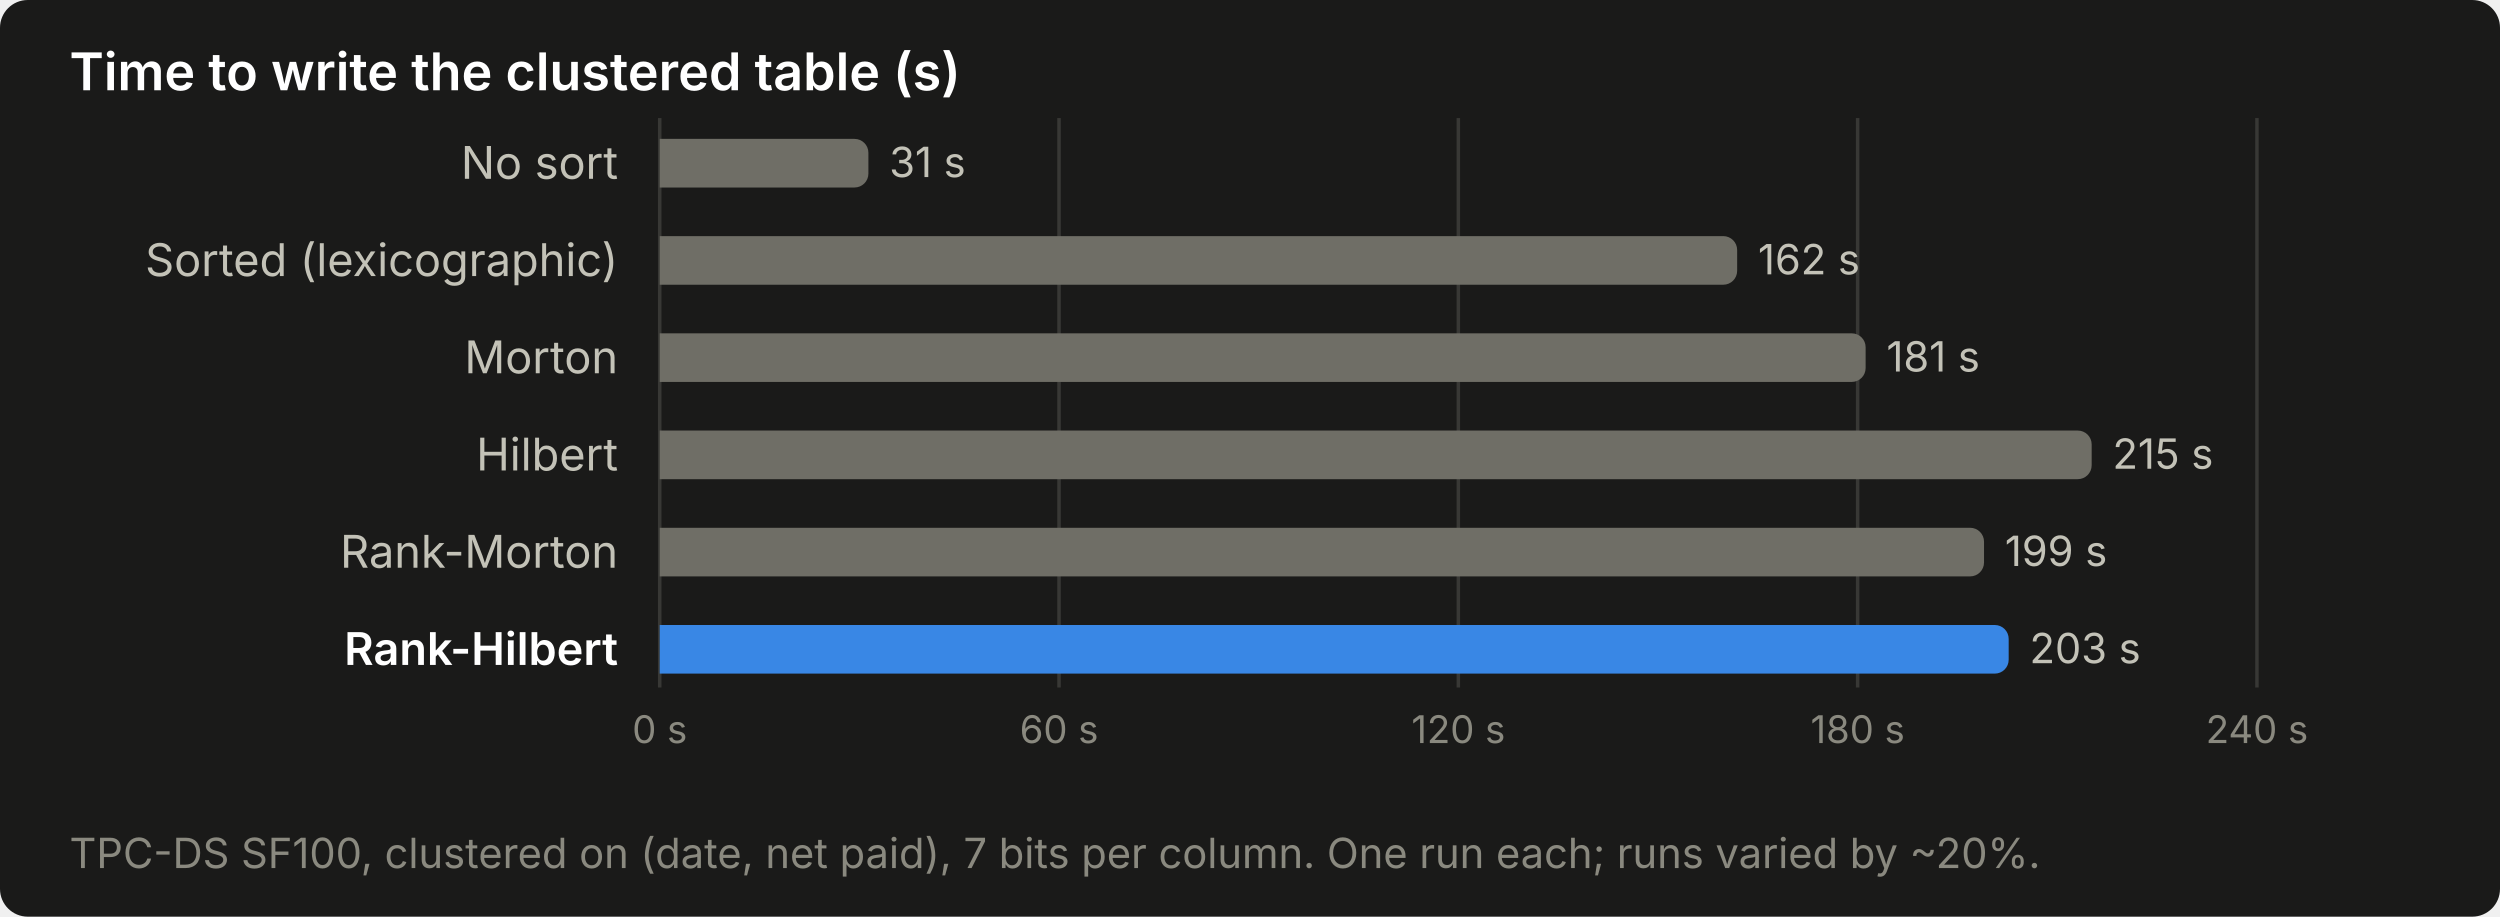
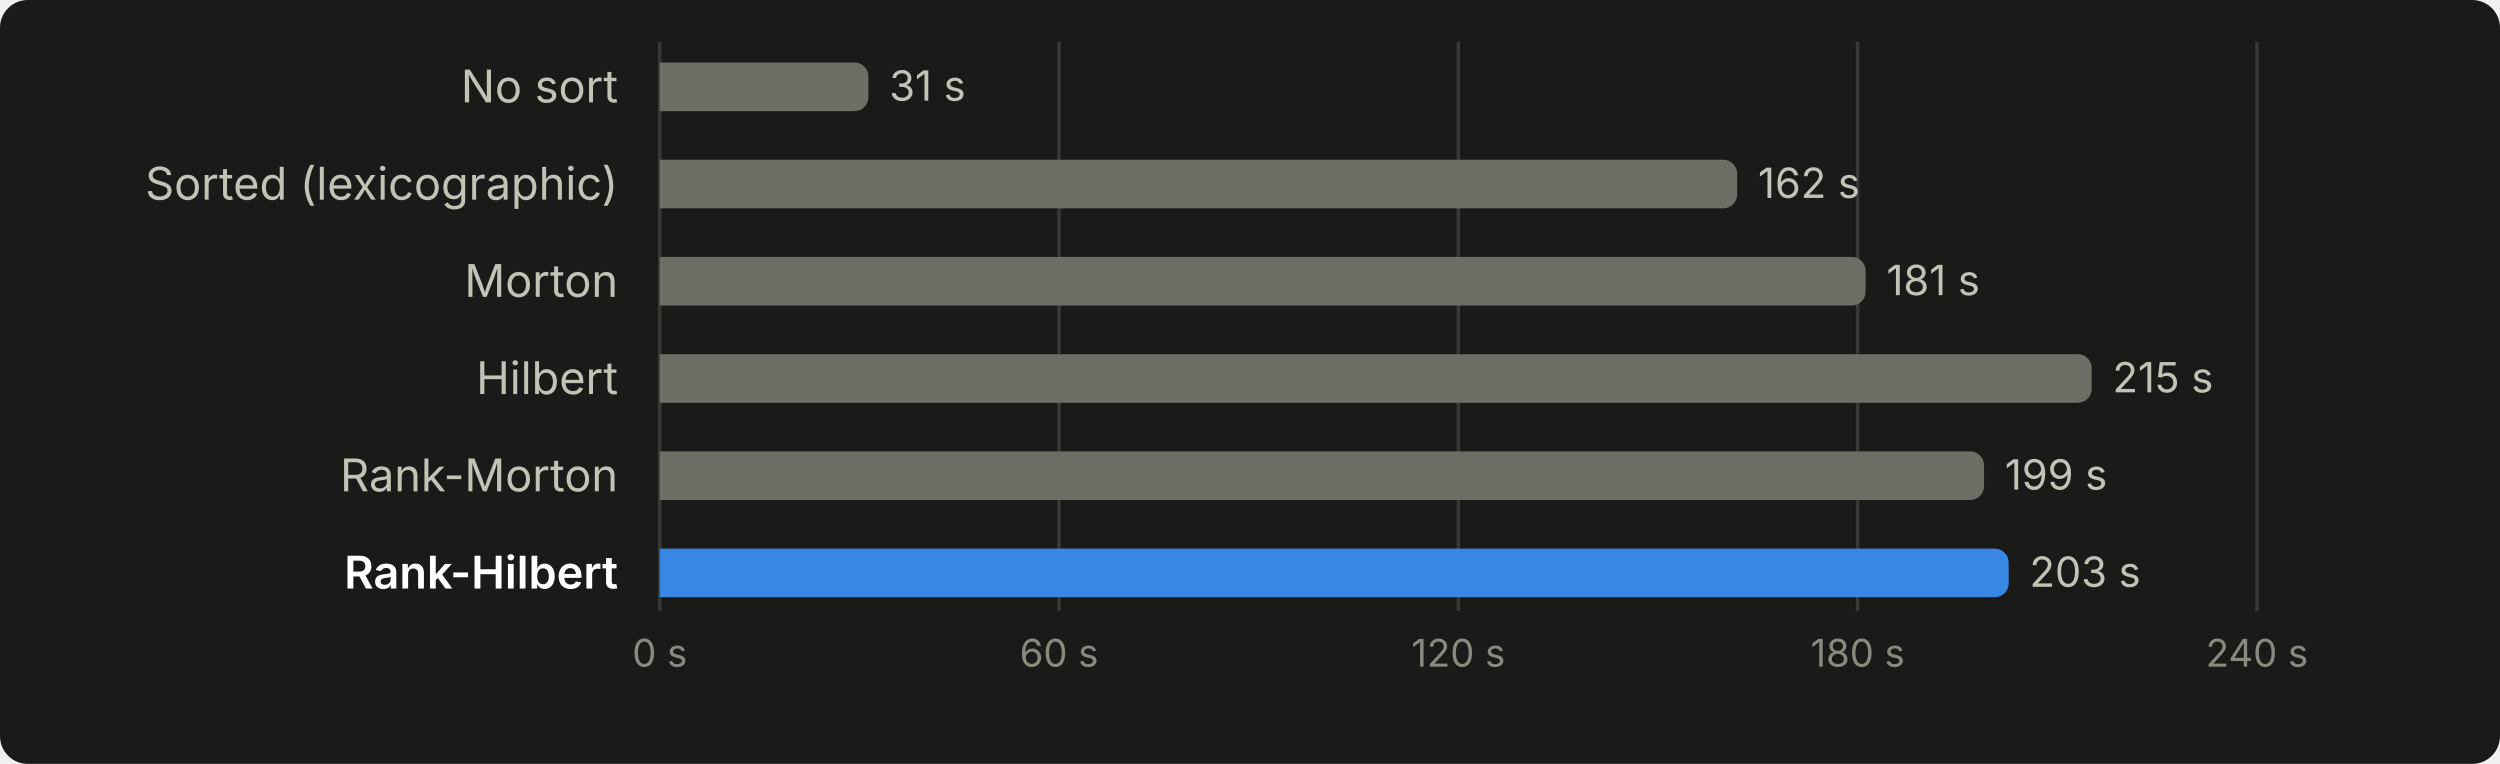
- <svg xmlns="http://www.w3.org/2000/svg" viewBox="0 0 720 264" width="720" height="264" role="img" aria-label="Time to write the clustered table (s)" font-family="Inter, system-ui, -apple-system, 'Segoe UI', sans-serif">
-   <rect width="720" height="264" rx="8" fill="#1a1a19" />
-   <text x="20.0" y="26.0" font-size="15" fill="#ffffff" text-anchor="start" font-weight="600">Time to write the clustered table (s)</text>
-   <line x1="190.0" y1="34" x2="190.0" y2="198" stroke="#383835" stroke-width="1" />
-   <text x="190.0" y="214.0" font-size="11" fill="#8a897f" text-anchor="middle" font-weight="400">0 s</text>
-   <line x1="305.0" y1="34" x2="305.0" y2="198" stroke="#383835" stroke-width="1" />
-   <text x="305.0" y="214.0" font-size="11" fill="#8a897f" text-anchor="middle" font-weight="400">60 s</text>
-   <line x1="420.0" y1="34" x2="420.0" y2="198" stroke="#383835" stroke-width="1" />
-   <text x="420.0" y="214.0" font-size="11" fill="#8a897f" text-anchor="middle" font-weight="400">120 s</text>
-   <line x1="535.0" y1="34" x2="535.0" y2="198" stroke="#383835" stroke-width="1" />
-   <text x="535.0" y="214.0" font-size="11" fill="#8a897f" text-anchor="middle" font-weight="400">180 s</text>
-   <line x1="650.0" y1="34" x2="650.0" y2="198" stroke="#383835" stroke-width="1" />
-   <text x="650.0" y="214.0" font-size="11" fill="#8a897f" text-anchor="middle" font-weight="400">240 s</text>
-   <text x="178.0" y="51.5" font-size="13" fill="#c3c2b7" text-anchor="end" font-weight="400">No sort</text>
-   <path d="M190.0,40.0 h56.1 a4,4 0 0 1 4,4 v6.0 a4,4 0 0 1 -4,4 h-56.1 z" fill="#6f6e66" />
-   <text x="256.1" y="51.0" font-size="12" fill="#c3c2b7" text-anchor="start" font-weight="400">31 s</text>
-   <text x="178.0" y="79.5" font-size="13" fill="#c3c2b7" text-anchor="end" font-weight="400">Sorted (lexicographic)</text>
-   <path d="M190.0,68.0 h306.3 a4,4 0 0 1 4,4 v6.0 a4,4 0 0 1 -4,4 h-306.3 z" fill="#6f6e66" />
-   <text x="506.3" y="79.0" font-size="12" fill="#c3c2b7" text-anchor="start" font-weight="400">162 s</text>
-   <text x="178.0" y="107.5" font-size="13" fill="#c3c2b7" text-anchor="end" font-weight="400">Morton</text>
-   <path d="M190.0,96.0 h343.3 a4,4 0 0 1 4,4 v6.0 a4,4 0 0 1 -4,4 h-343.3 z" fill="#6f6e66" />
-   <text x="543.3" y="107.0" font-size="12" fill="#c3c2b7" text-anchor="start" font-weight="400">181 s</text>
-   <text x="178.0" y="135.5" font-size="13" fill="#c3c2b7" text-anchor="end" font-weight="400">Hilbert</text>
-   <path d="M190.0,124.0 h408.4 a4,4 0 0 1 4,4 v6.0 a4,4 0 0 1 -4,4 h-408.4 z" fill="#6f6e66" />
-   <text x="608.4" y="135.0" font-size="12" fill="#c3c2b7" text-anchor="start" font-weight="400">215 s</text>
-   <text x="178.0" y="163.5" font-size="13" fill="#c3c2b7" text-anchor="end" font-weight="400">Rank-Morton</text>
-   <path d="M190.0,152.0 h377.4 a4,4 0 0 1 4,4 v6.0 a4,4 0 0 1 -4,4 h-377.4 z" fill="#6f6e66" />
-   <text x="577.4" y="163.0" font-size="12" fill="#c3c2b7" text-anchor="start" font-weight="400">199 s</text>
-   <text x="178.0" y="191.5" font-size="13" fill="#ffffff" text-anchor="end" font-weight="600">Rank-Hilbert</text>
-   <path d="M190.0,180.0 h384.5 a4,4 0 0 1 4,4 v6.0 a4,4 0 0 1 -4,4 h-384.5 z" fill="#3987e5" />
-   <text x="584.5" y="191.0" font-size="12" fill="#c3c2b7" text-anchor="start" font-weight="400">203 s</text>
-   <text x="20.0" y="250.0" font-size="12" fill="#8a897f" text-anchor="start" font-weight="400">TPC-DS SF100, clustered on (date, net paid), 7 bits per column. One run each; runs varied by ~20%.</text>
+ <svg xmlns="http://www.w3.org/2000/svg" viewBox="0 0 720 220" width="720" height="220" role="img" aria-label="Time to write the clustered table (s)" font-family="Inter, system-ui, -apple-system, 'Segoe UI', sans-serif">
+   <rect y="0" width="720" height="220" rx="8" fill="#1a1a19" />
+   <line x1="190.0" y1="12" x2="190.0" y2="176" stroke="#383835" stroke-width="1" />
+   <text x="190.0" y="192.0" font-size="11" fill="#8a897f" text-anchor="middle" font-weight="400">0 s</text>
+   <line x1="305.0" y1="12" x2="305.0" y2="176" stroke="#383835" stroke-width="1" />
+   <text x="305.0" y="192.0" font-size="11" fill="#8a897f" text-anchor="middle" font-weight="400">60 s</text>
+   <line x1="420.0" y1="12" x2="420.0" y2="176" stroke="#383835" stroke-width="1" />
+   <text x="420.0" y="192.0" font-size="11" fill="#8a897f" text-anchor="middle" font-weight="400">120 s</text>
+   <line x1="535.0" y1="12" x2="535.0" y2="176" stroke="#383835" stroke-width="1" />
+   <text x="535.0" y="192.0" font-size="11" fill="#8a897f" text-anchor="middle" font-weight="400">180 s</text>
+   <line x1="650.0" y1="12" x2="650.0" y2="176" stroke="#383835" stroke-width="1" />
+   <text x="650.0" y="192.0" font-size="11" fill="#8a897f" text-anchor="middle" font-weight="400">240 s</text>
+   <text x="178.0" y="29.5" font-size="13" fill="#c3c2b7" text-anchor="end" font-weight="400">No sort</text>
+   <path d="M190.0,18.0 h56.1 a4,4 0 0 1 4,4 v6.0 a4,4 0 0 1 -4,4 h-56.1 z" fill="#6f6e66" />
+   <text x="256.1" y="29.0" font-size="12" fill="#c3c2b7" text-anchor="start" font-weight="400">31 s</text>
+   <text x="178.0" y="57.5" font-size="13" fill="#c3c2b7" text-anchor="end" font-weight="400">Sorted (lexicographic)</text>
+   <path d="M190.0,46.0 h306.3 a4,4 0 0 1 4,4 v6.0 a4,4 0 0 1 -4,4 h-306.3 z" fill="#6f6e66" />
+   <text x="506.3" y="57.0" font-size="12" fill="#c3c2b7" text-anchor="start" font-weight="400">162 s</text>
+   <text x="178.0" y="85.5" font-size="13" fill="#c3c2b7" text-anchor="end" font-weight="400">Morton</text>
+   <path d="M190.0,74.0 h343.3 a4,4 0 0 1 4,4 v6.0 a4,4 0 0 1 -4,4 h-343.3 z" fill="#6f6e66" />
+   <text x="543.3" y="85.0" font-size="12" fill="#c3c2b7" text-anchor="start" font-weight="400">181 s</text>
+   <text x="178.0" y="113.5" font-size="13" fill="#c3c2b7" text-anchor="end" font-weight="400">Hilbert</text>
+   <path d="M190.0,102.0 h408.4 a4,4 0 0 1 4,4 v6.0 a4,4 0 0 1 -4,4 h-408.4 z" fill="#6f6e66" />
+   <text x="608.4" y="113.0" font-size="12" fill="#c3c2b7" text-anchor="start" font-weight="400">215 s</text>
+   <text x="178.0" y="141.5" font-size="13" fill="#c3c2b7" text-anchor="end" font-weight="400">Rank-Morton</text>
+   <path d="M190.0,130.0 h377.4 a4,4 0 0 1 4,4 v6.0 a4,4 0 0 1 -4,4 h-377.4 z" fill="#6f6e66" />
+   <text x="577.4" y="141.0" font-size="12" fill="#c3c2b7" text-anchor="start" font-weight="400">199 s</text>
+   <text x="178.0" y="169.5" font-size="13" fill="#ffffff" text-anchor="end" font-weight="600">Rank-Hilbert</text>
+   <path d="M190.0,158.0 h384.5 a4,4 0 0 1 4,4 v6.0 a4,4 0 0 1 -4,4 h-384.5 z" fill="#3987e5" />
+   <text x="584.5" y="169.0" font-size="12" fill="#c3c2b7" text-anchor="start" font-weight="400">203 s</text>
</svg>
